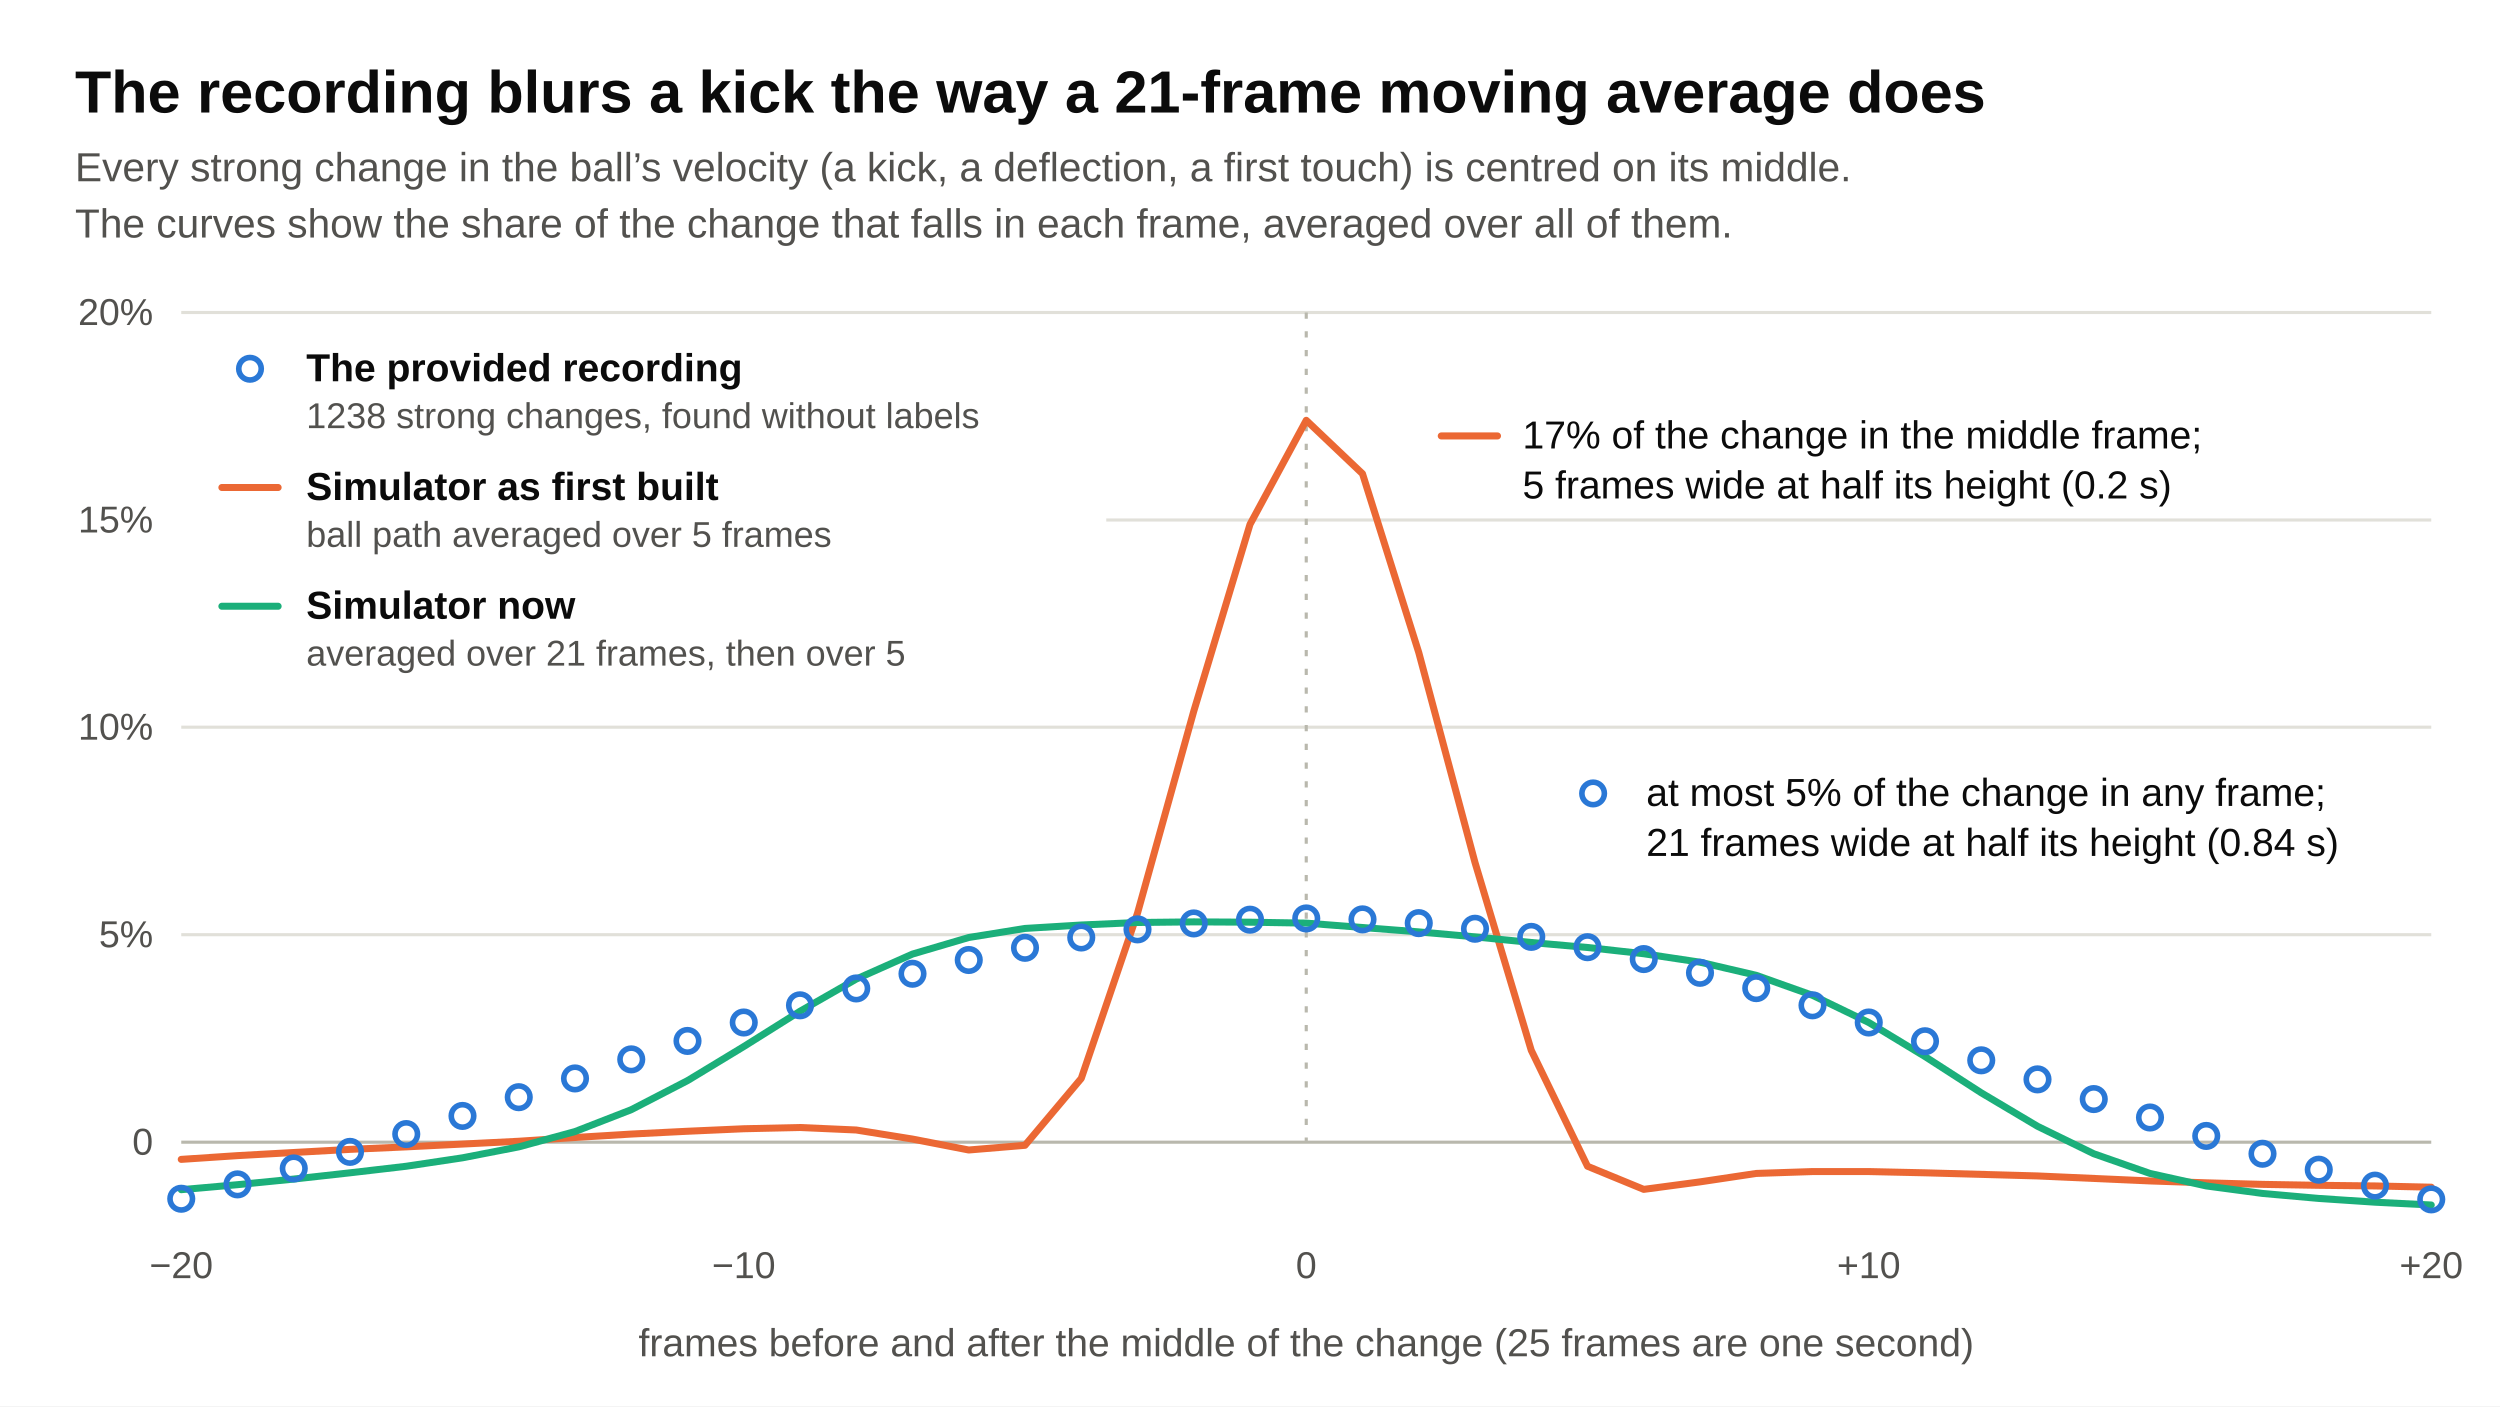
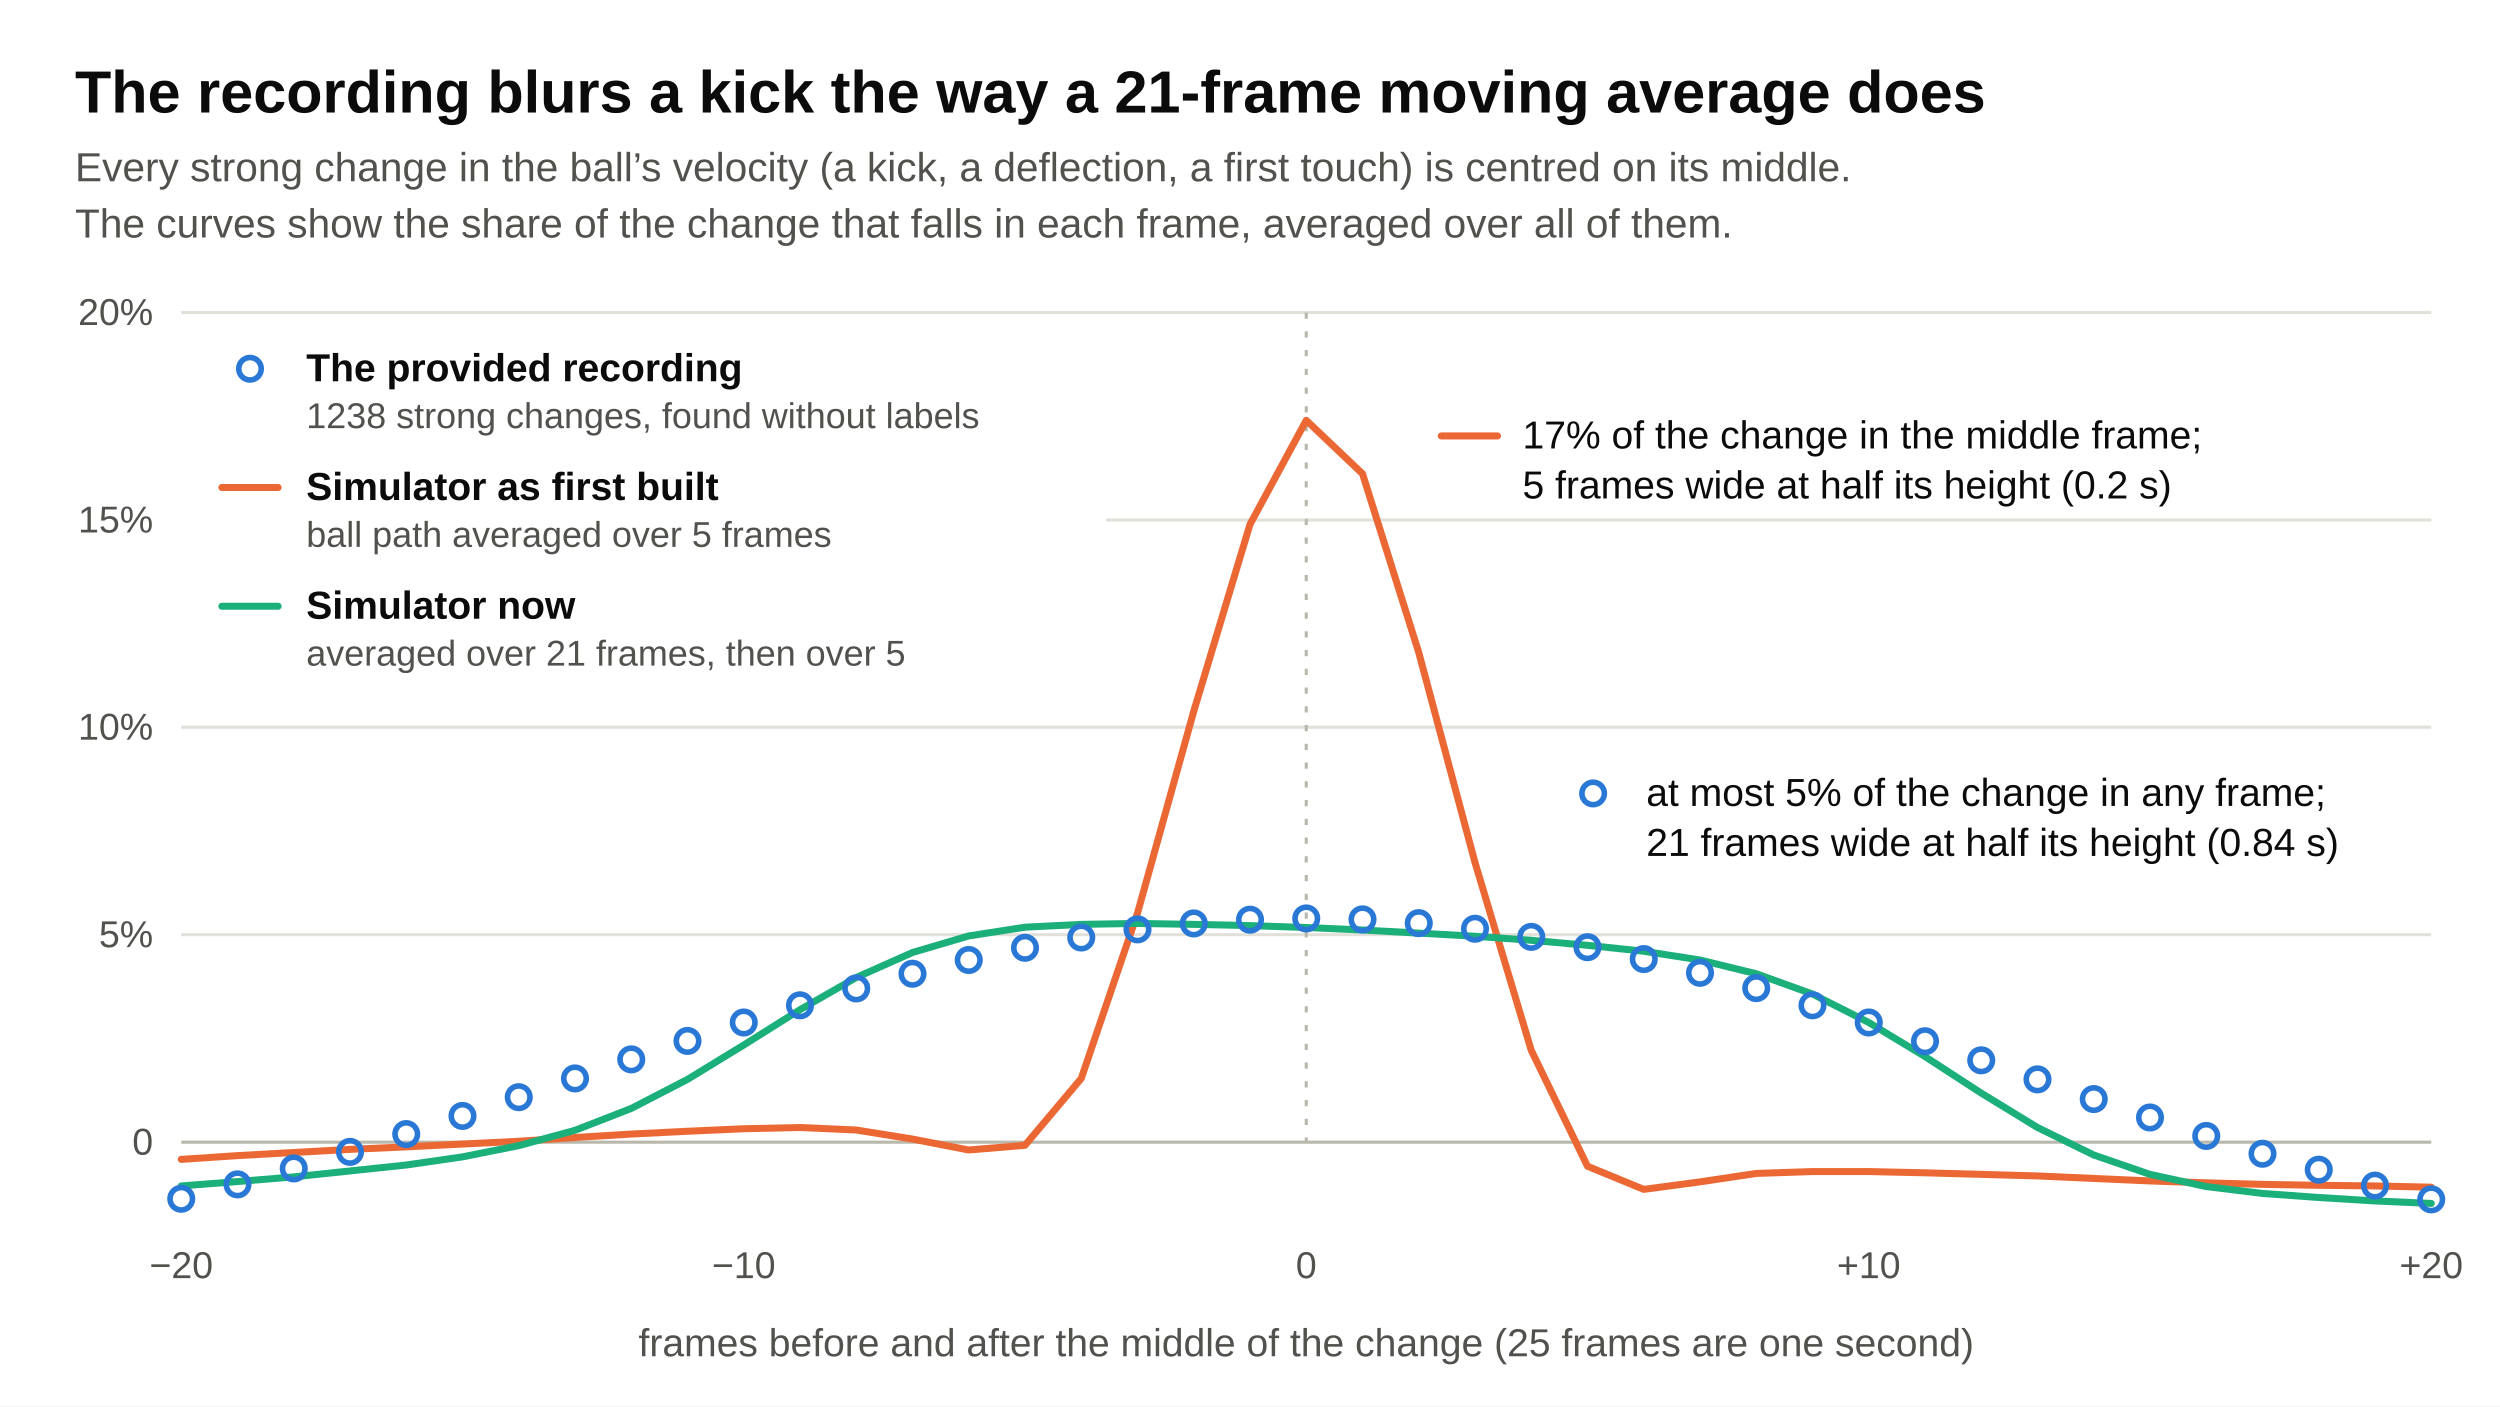
<svg xmlns="http://www.w3.org/2000/svg" width="800" height="450" viewBox="0 0 800 450" font-family="'Segoe UI', Arial, Helvetica, sans-serif" role="img" aria-labelledby="title desc">
  <rect width="800" height="450" fill="#ffffff" />
  <text x="24.0" y="36.0" font-size="19" fill="#0b0b0b" font-weight="600" text-anchor="start">The recording blurs a kick the way a 21-frame moving average does</text>
  <text x="24.0" y="58.0" font-size="13" fill="#52514e" font-weight="400" text-anchor="start">Every strong change in the ball’s velocity (a kick, a deflection, a first touch) is centred on its middle.</text>
  <text x="24.0" y="76.0" font-size="13" fill="#52514e" font-weight="400" text-anchor="start">The curves show the share of the change that falls in each frame, averaged over all of them.</text>
  <line x1="58" x2="778" y1="299.1" y2="299.1" stroke="#e1e0d9" stroke-width="1" />
  <line x1="58" x2="778" y1="232.7" y2="232.7" stroke="#e1e0d9" stroke-width="1" />
  <line x1="58" x2="778" y1="166.4" y2="166.4" stroke="#e1e0d9" stroke-width="1" />
  <line x1="58" x2="778" y1="100.0" y2="100.0" stroke="#e1e0d9" stroke-width="1" />
  <line x1="418.0" x2="418.0" y1="100.0" y2="365.5" stroke="#b9b8ad" stroke-width="1" stroke-dasharray="2 4" />
  <line x1="58" x2="778" y1="365.5" y2="365.5" stroke="#b9b8ad" stroke-width="1" />
  <text x="49.0" y="369.5" font-size="12" fill="#52514e" font-weight="400" text-anchor="end">0</text>
  <text x="49.0" y="303.1" font-size="12" fill="#52514e" font-weight="400" text-anchor="end">5%</text>
  <text x="49.0" y="236.7" font-size="12" fill="#52514e" font-weight="400" text-anchor="end">10%</text>
  <text x="49.0" y="170.4" font-size="12" fill="#52514e" font-weight="400" text-anchor="end">15%</text>
  <text x="49.0" y="104.0" font-size="12" fill="#52514e" font-weight="400" text-anchor="end">20%</text>
  <text x="58.0" y="409.0" font-size="12" fill="#52514e" font-weight="400" text-anchor="middle">−20</text>
  <text x="238.0" y="409.0" font-size="12" fill="#52514e" font-weight="400" text-anchor="middle">−10</text>
  <text x="418.0" y="409.0" font-size="12" fill="#52514e" font-weight="400" text-anchor="middle">0</text>
  <text x="598.0" y="409.0" font-size="12" fill="#52514e" font-weight="400" text-anchor="middle">+10</text>
  <text x="778.0" y="409.0" font-size="12" fill="#52514e" font-weight="400" text-anchor="middle">+20</text>
  <text x="418.0" y="434.0" font-size="12.5" fill="#52514e" font-weight="400" text-anchor="middle">frames before and after the middle of the change (25 frames are one second)</text>
  <path d="M58.0 371.0 L76.0 369.8 L94.0 368.8 L112.0 367.8 L130.0 367.0 L148.0 366.1 L166.0 365.2 L184.0 364.0 L202.0 362.9 L220.0 362.0 L238.0 361.2 L256.0 360.8 L274.0 361.6 L292.0 364.5 L310.0 368.0 L328.0 366.5 L346.0 345.1 L364.0 292.2 L382.0 227.6 L400.0 167.8 L418.0 134.5 L436.0 151.6 L454.0 208.8 L472.0 276.0 L490.0 336.1 L508.0 373.2 L526.0 380.6 L544.0 378.2 L562.0 375.5 L580.0 374.9 L598.0 374.9 L616.0 375.3 L634.0 375.8 L652.0 376.3 L670.0 377.1 L688.0 377.9 L706.0 378.5 L724.0 379.0 L742.0 379.3 L760.0 379.5 L778.0 379.9" fill="none" stroke="#eb6834" stroke-width="2.25" stroke-linejoin="round" stroke-linecap="round" />
-   <path d="M58.0 380.7 L76.0 379.1 L94.0 377.3 L112.0 375.3 L130.0 373.2 L148.0 370.5 L166.0 367.0 L184.0 362.1 L202.0 355.1 L220.0 345.8 L238.0 334.9 L256.0 323.6 L274.0 313.3 L292.0 305.3 L310.0 300.0 L328.0 297.1 L346.0 296.0 L364.0 295.2 L382.0 295.0 L400.0 295.1 L418.0 295.4 L436.0 296.8 L454.0 298.2 L472.0 299.8 L490.0 301.6 L508.0 303.2 L526.0 305.2 L544.0 307.9 L562.0 312.1 L580.0 318.5 L598.0 327.2 L616.0 338.1 L634.0 349.7 L652.0 360.4 L670.0 369.2 L688.0 375.5 L706.0 379.5 L724.0 381.9 L742.0 383.5 L760.0 384.7 L778.0 385.6" fill="none" stroke="#1baf7a" stroke-width="2.25" stroke-linejoin="round" stroke-linecap="round" />
+   <path d="M58.0 379.5 L76.0 378.1 L94.0 376.6 L112.0 374.7 L130.0 372.8 L148.0 370.2 L166.0 366.6 L184.0 361.7 L202.0 354.7 L220.0 345.4 L238.0 334.4 L256.0 323.1 L274.0 312.8 L292.0 304.8 L310.0 299.5 L328.0 296.7 L346.0 295.8 L364.0 295.5 L382.0 295.8 L400.0 296.2 L418.0 296.8 L436.0 297.6 L454.0 298.6 L472.0 299.6 L490.0 300.9 L508.0 302.5 L526.0 304.4 L544.0 307.2 L562.0 311.6 L580.0 318.1 L598.0 327.2 L616.0 338.1 L634.0 349.8 L652.0 360.8 L670.0 369.6 L688.0 375.8 L706.0 379.7 L724.0 381.9 L742.0 383.2 L760.0 384.3 L778.0 385.1" fill="none" stroke="#1baf7a" stroke-width="2.25" stroke-linejoin="round" stroke-linecap="round" />
  <circle cx="58.0" cy="383.6" r="3.6" fill="none" stroke="#2a78d6" stroke-width="1.8" />
  <circle cx="76.0" cy="379.0" r="3.6" fill="none" stroke="#2a78d6" stroke-width="1.8" />
  <circle cx="94.0" cy="373.9" r="3.6" fill="none" stroke="#2a78d6" stroke-width="1.8" />
  <circle cx="112.0" cy="368.6" r="3.6" fill="none" stroke="#2a78d6" stroke-width="1.8" />
  <circle cx="130.0" cy="362.9" r="3.6" fill="none" stroke="#2a78d6" stroke-width="1.8" />
  <circle cx="148.0" cy="357.1" r="3.6" fill="none" stroke="#2a78d6" stroke-width="1.8" />
  <circle cx="166.0" cy="351.1" r="3.6" fill="none" stroke="#2a78d6" stroke-width="1.8" />
  <circle cx="184.0" cy="345.1" r="3.6" fill="none" stroke="#2a78d6" stroke-width="1.8" />
  <circle cx="202.0" cy="339.0" r="3.6" fill="none" stroke="#2a78d6" stroke-width="1.8" />
  <circle cx="220.0" cy="333.1" r="3.6" fill="none" stroke="#2a78d6" stroke-width="1.8" />
  <circle cx="238.0" cy="327.2" r="3.6" fill="none" stroke="#2a78d6" stroke-width="1.8" />
  <circle cx="256.0" cy="321.7" r="3.6" fill="none" stroke="#2a78d6" stroke-width="1.8" />
  <circle cx="274.0" cy="316.3" r="3.6" fill="none" stroke="#2a78d6" stroke-width="1.8" />
  <circle cx="292.0" cy="311.6" r="3.6" fill="none" stroke="#2a78d6" stroke-width="1.8" />
  <circle cx="310.0" cy="307.2" r="3.6" fill="none" stroke="#2a78d6" stroke-width="1.8" />
  <circle cx="328.0" cy="303.3" r="3.6" fill="none" stroke="#2a78d6" stroke-width="1.8" />
  <circle cx="346.0" cy="300.0" r="3.6" fill="none" stroke="#2a78d6" stroke-width="1.8" />
  <circle cx="364.0" cy="297.4" r="3.6" fill="none" stroke="#2a78d6" stroke-width="1.8" />
  <circle cx="382.0" cy="295.5" r="3.6" fill="none" stroke="#2a78d6" stroke-width="1.8" />
  <circle cx="400.0" cy="294.3" r="3.6" fill="none" stroke="#2a78d6" stroke-width="1.8" />
  <circle cx="418.0" cy="293.9" r="3.6" fill="none" stroke="#2a78d6" stroke-width="1.8" />
  <circle cx="436.0" cy="294.2" r="3.6" fill="none" stroke="#2a78d6" stroke-width="1.8" />
  <circle cx="454.0" cy="295.4" r="3.6" fill="none" stroke="#2a78d6" stroke-width="1.8" />
  <circle cx="472.0" cy="297.2" r="3.6" fill="none" stroke="#2a78d6" stroke-width="1.8" />
  <circle cx="490.0" cy="299.8" r="3.6" fill="none" stroke="#2a78d6" stroke-width="1.8" />
  <circle cx="508.0" cy="303.1" r="3.6" fill="none" stroke="#2a78d6" stroke-width="1.8" />
  <circle cx="526.0" cy="306.9" r="3.6" fill="none" stroke="#2a78d6" stroke-width="1.8" />
  <circle cx="544.0" cy="311.3" r="3.6" fill="none" stroke="#2a78d6" stroke-width="1.8" />
  <circle cx="562.0" cy="316.2" r="3.6" fill="none" stroke="#2a78d6" stroke-width="1.8" />
  <circle cx="580.0" cy="321.7" r="3.6" fill="none" stroke="#2a78d6" stroke-width="1.8" />
  <circle cx="598.0" cy="327.2" r="3.6" fill="none" stroke="#2a78d6" stroke-width="1.8" />
  <circle cx="616.0" cy="333.2" r="3.6" fill="none" stroke="#2a78d6" stroke-width="1.8" />
  <circle cx="634.0" cy="339.3" r="3.6" fill="none" stroke="#2a78d6" stroke-width="1.8" />
  <circle cx="652.0" cy="345.4" r="3.6" fill="none" stroke="#2a78d6" stroke-width="1.8" />
  <circle cx="670.0" cy="351.7" r="3.6" fill="none" stroke="#2a78d6" stroke-width="1.8" />
  <circle cx="688.0" cy="357.6" r="3.6" fill="none" stroke="#2a78d6" stroke-width="1.8" />
  <circle cx="706.0" cy="363.5" r="3.6" fill="none" stroke="#2a78d6" stroke-width="1.8" />
  <circle cx="724.0" cy="369.2" r="3.6" fill="none" stroke="#2a78d6" stroke-width="1.8" />
  <circle cx="742.0" cy="374.3" r="3.6" fill="none" stroke="#2a78d6" stroke-width="1.8" />
  <circle cx="760.0" cy="379.4" r="3.6" fill="none" stroke="#2a78d6" stroke-width="1.8" />
  <circle cx="778.0" cy="383.8" r="3.6" fill="none" stroke="#2a78d6" stroke-width="1.8" />
  <rect x="56" y="104" width="298" height="120" fill="#ffffff" />
  <circle cx="80.0" cy="118.0" r="3.6" fill="none" stroke="#2a78d6" stroke-width="1.8" />
  <text x="98.0" y="122.0" font-size="12.5" fill="#0b0b0b" font-weight="600" text-anchor="start">The provided recording</text>
  <text x="98.0" y="137.0" font-size="11.5" fill="#52514e" font-weight="400" text-anchor="start">1238 strong changes, found without labels</text>
  <line x1="71.0" x2="89.0" y1="156.0" y2="156.0" stroke="#eb6834" stroke-width="2.25" stroke-linecap="round" />
  <text x="98.0" y="160.0" font-size="12.5" fill="#0b0b0b" font-weight="600" text-anchor="start">Simulator as first built</text>
  <text x="98.0" y="175.0" font-size="11.5" fill="#52514e" font-weight="400" text-anchor="start">ball path averaged over 5 frames</text>
  <line x1="71.0" x2="89.0" y1="194.0" y2="194.0" stroke="#1baf7a" stroke-width="2.25" stroke-linecap="round" />
  <text x="98.0" y="198.0" font-size="12.5" fill="#0b0b0b" font-weight="600" text-anchor="start">Simulator now</text>
  <text x="98.0" y="213.0" font-size="11.5" fill="#52514e" font-weight="400" text-anchor="start">averaged over 21 frames, then over 5</text>
  <line x1="461.2" x2="479.2" y1="139.5" y2="139.5" stroke="#eb6834" stroke-width="2.25" stroke-linecap="round" />
  <text x="487.2" y="143.5" font-size="12.5" fill="#0b0b0b" font-weight="400" text-anchor="start">17% of the change in the middle frame;</text>
  <text x="487.2" y="159.5" font-size="12.5" fill="#0b0b0b" font-weight="400" text-anchor="start">5 frames wide at half its height (0.2 s)</text>
  <circle cx="509.8" cy="253.9" r="3.6" fill="none" stroke="#2a78d6" stroke-width="1.8" />
  <text x="526.8" y="257.9" font-size="12.5" fill="#0b0b0b" font-weight="400" text-anchor="start">at most 5% of the change in any frame;</text>
  <text x="526.8" y="273.9" font-size="12.5" fill="#0b0b0b" font-weight="400" text-anchor="start">21 frames wide at half its height (0.84 s)</text>
</svg>
